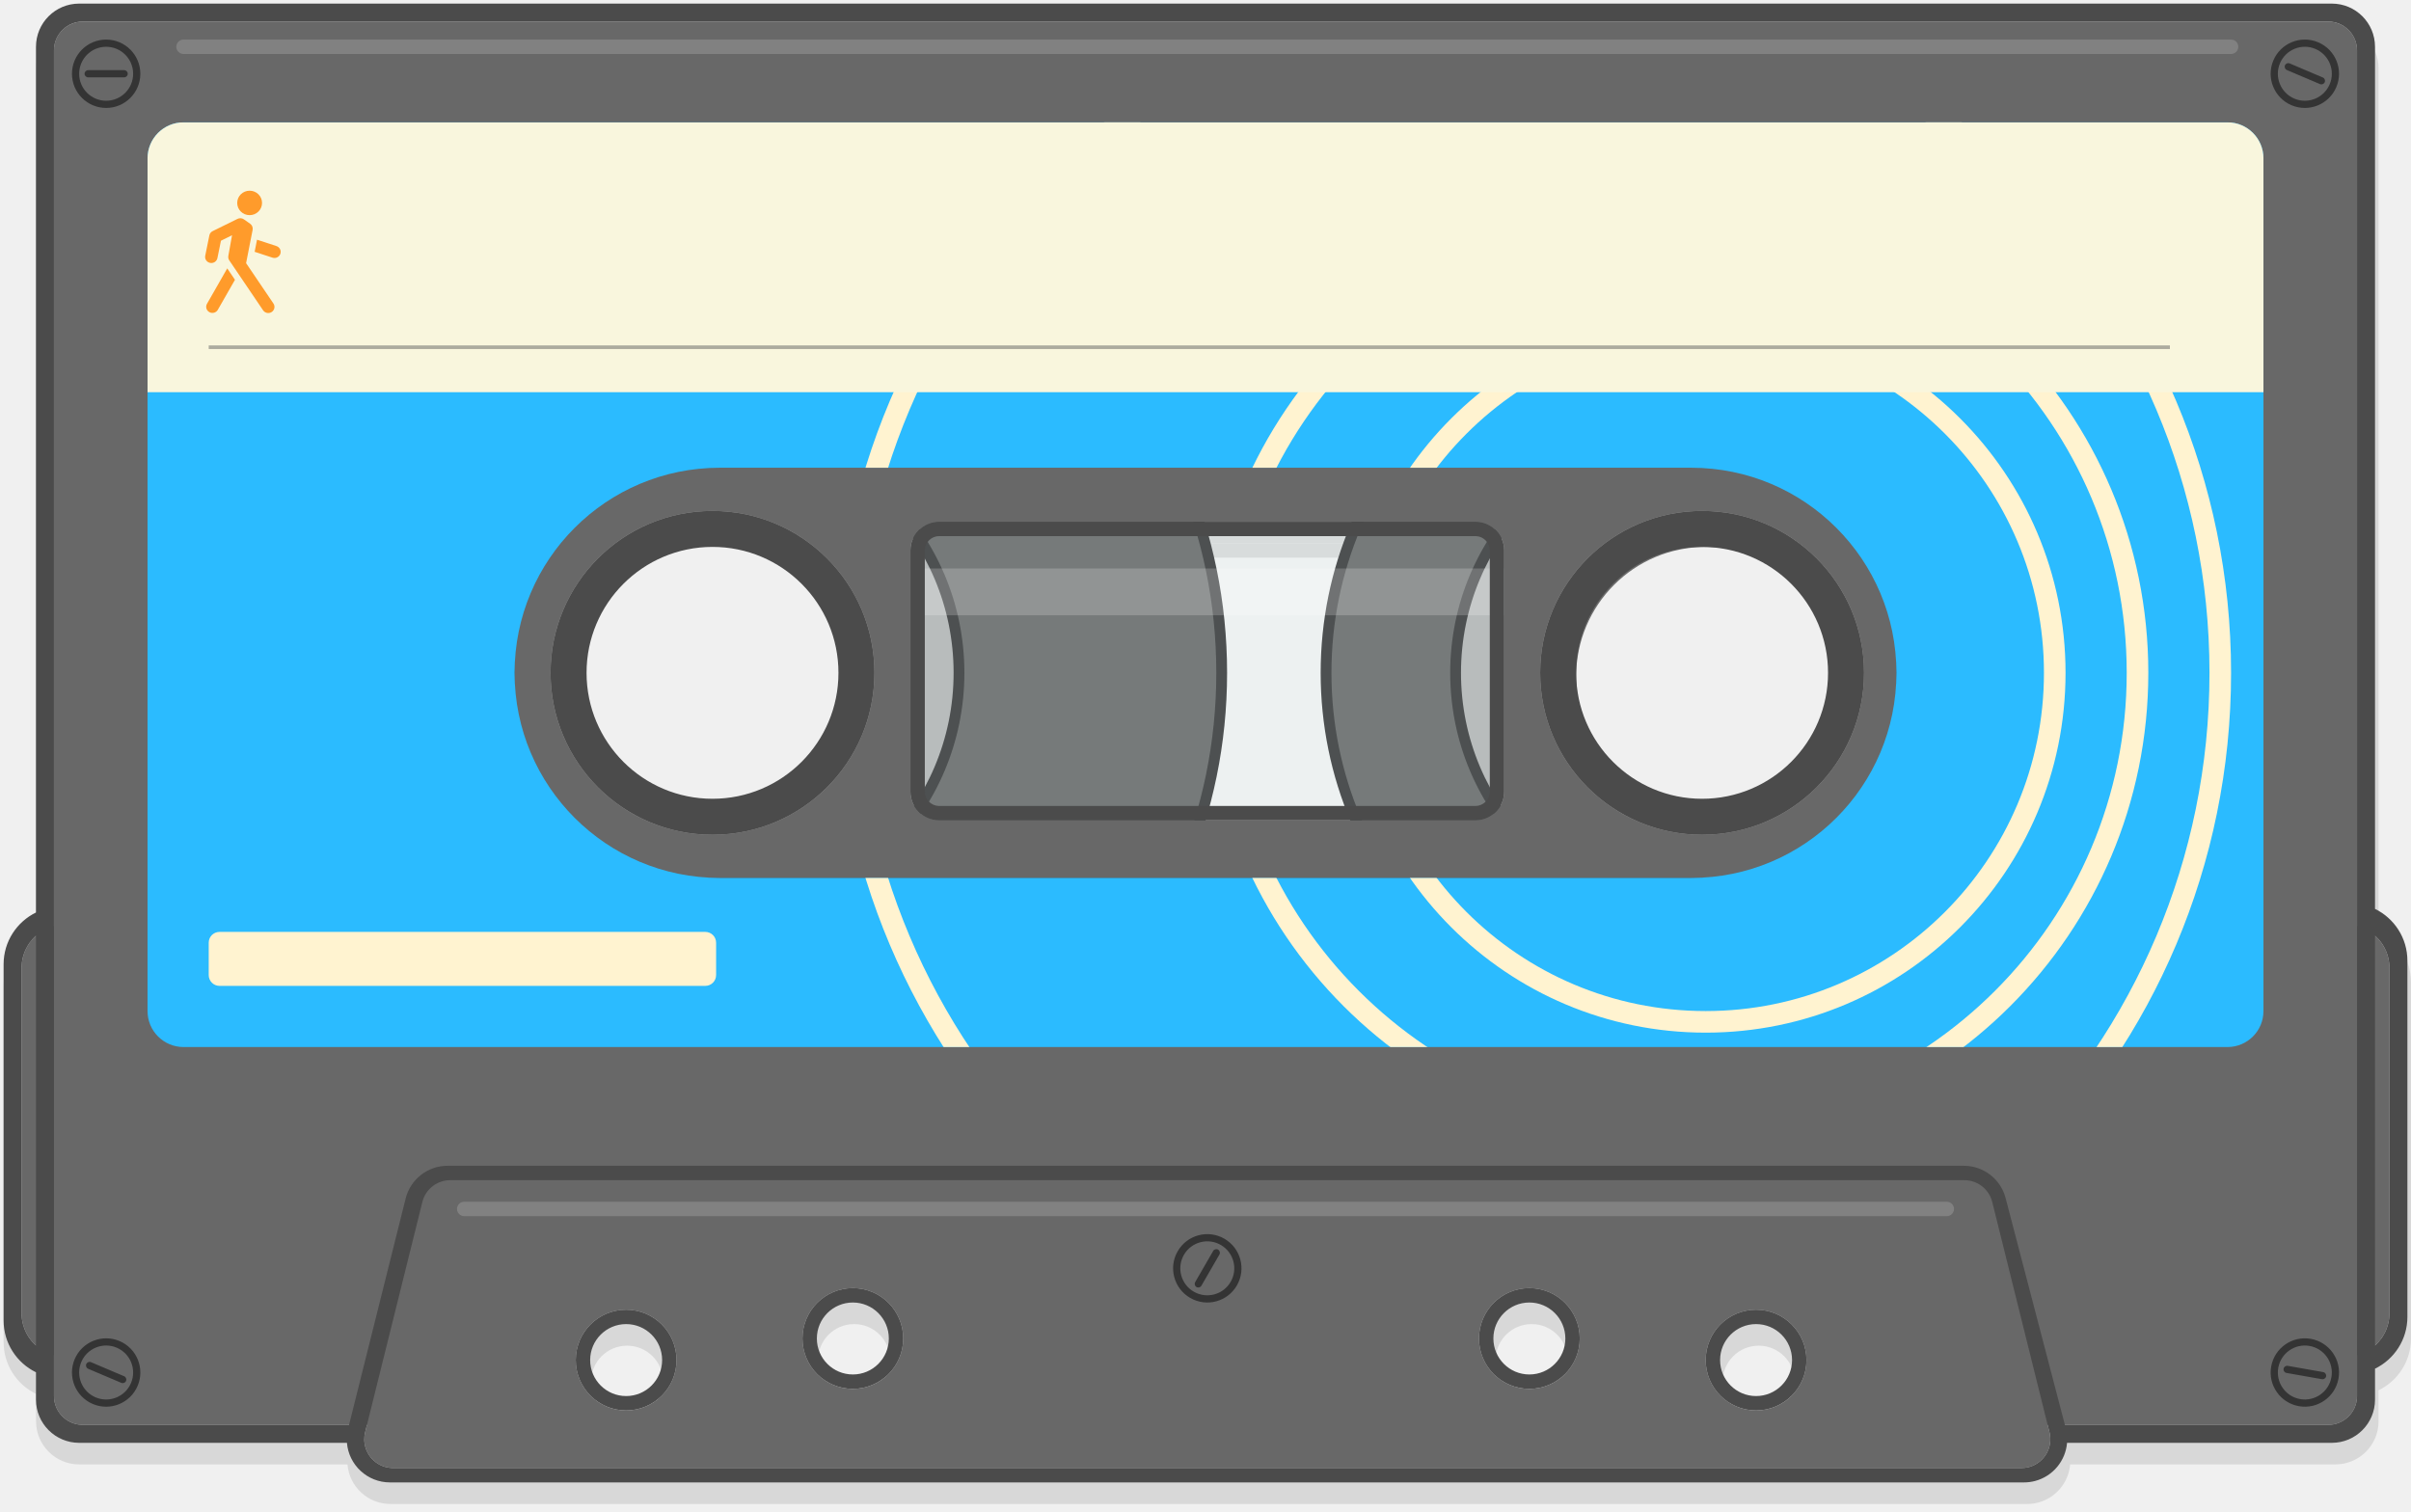
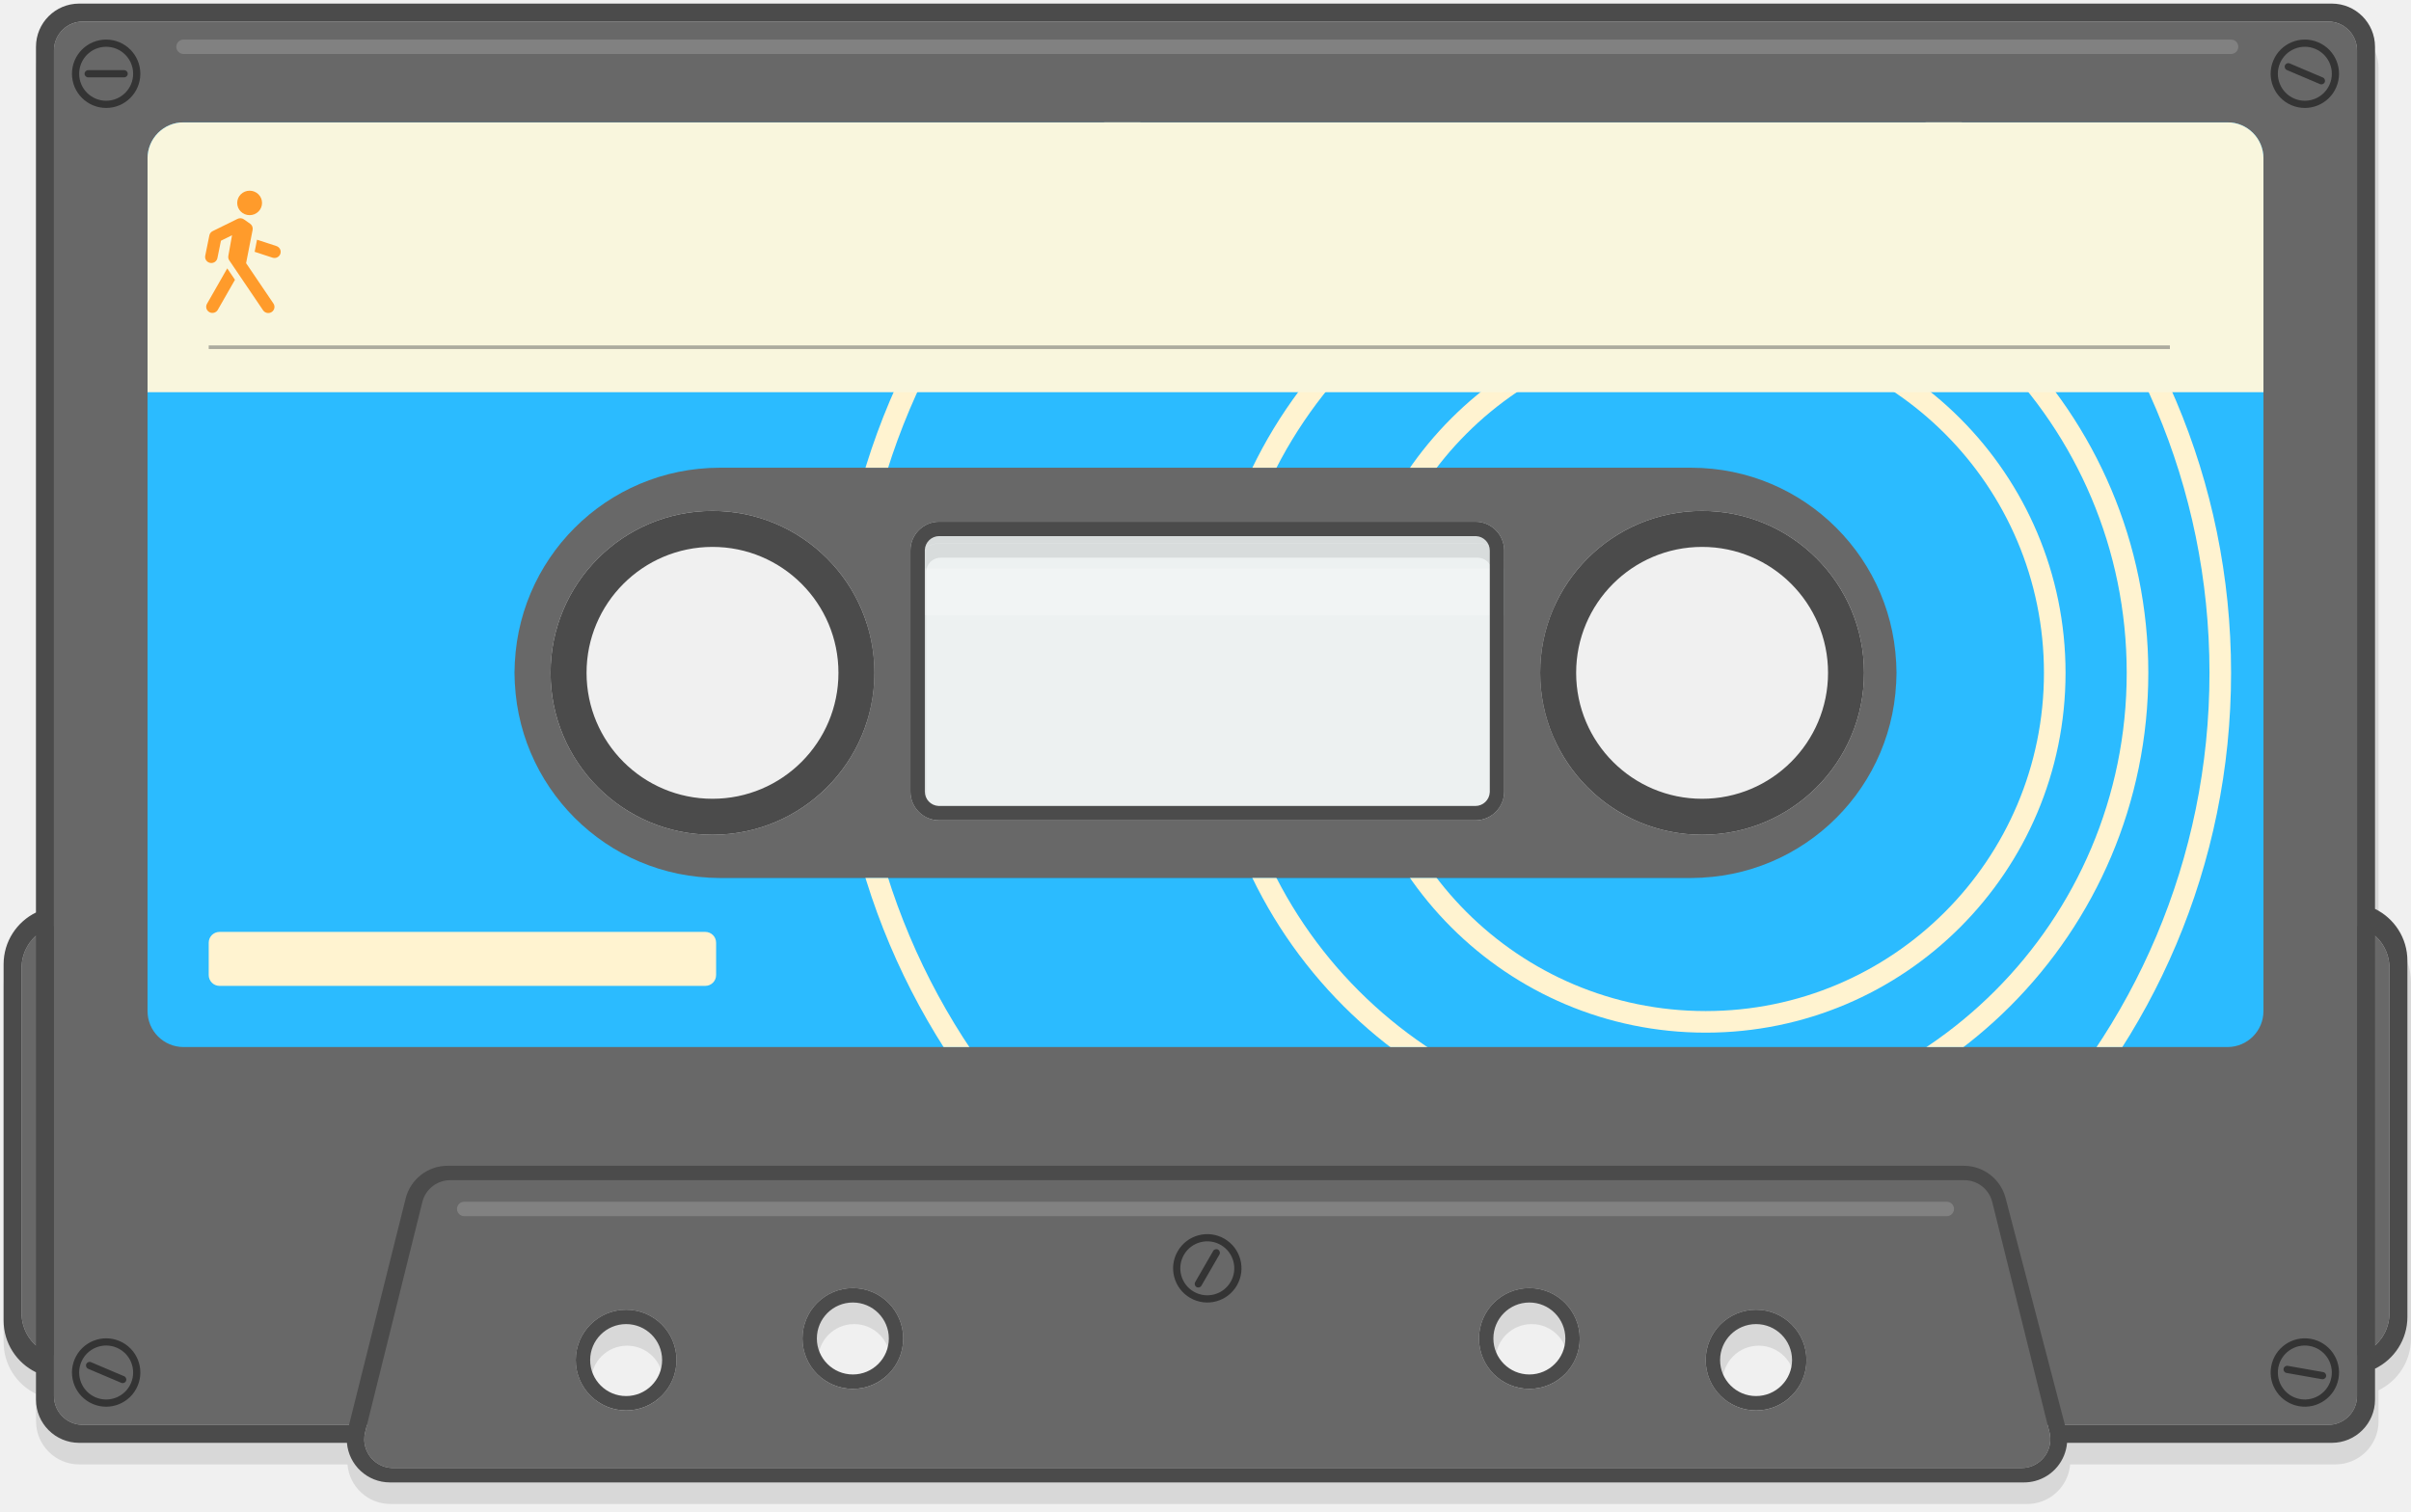
<svg xmlns="http://www.w3.org/2000/svg" xmlns:xlink="http://www.w3.org/1999/xlink" width="670px" height="420px" viewBox="0 0 670 420" version="1.1">
  <defs>
    <path d="M578,0 C583.523,-1.01453063e-15 588,4.477 588,10 L588,247 C588,252.523 583.523,257 578,257 L10,257 C4.477,257 6.76353751e-16,252.523 0,247 L0,10 C1.10000309e-15,4.477 4.477,1.01453063e-15 10,0 L578,0 Z M429,96 L159,96 C127.52,96 102,121.52 102,153 C102,184.48 127.52,210 159,210 L159,210 L429,210 C460.48,210 486,184.48 486,153 C486,121.52 460.48,96 429,96 L429,96 Z" id="path-1" />
  </defs>
  <g id="Artboard" stroke="none" stroke-width="1" fill="none" fill-rule="evenodd">
    <path d="M648.987,7 C655.614,7 660.987,12.373 660.987,19 L660.987,258.602 C666.322,261.196 670,266.668 670,273 L670,372 C670,378.332 666.322,383.804 660.987,386.398 L660.987,395 C660.987,401.627 655.614,407 648.987,407 L575.28,407 C574.868,411.928 571.413,416.286 566.357,417.609 C565.365,417.869 564.344,418 563.318,418 L108.513,418 C102.222,418 97.062,413.16 96.554,407 L22.013,407 C15.386,407 10.013,401.627 10.013,395 L10.013,387.398 C4.678,384.804 1,379.332 1,373 L1,274 C1,267.668 4.678,262.196 10.013,259.602 L10.013,19 C10.013,12.373 15.386,7 22.013,7 L648.987,7 Z M163.718,374.767 L163.693,374.795 C161.509,377.265 160.183,380.509 160.183,384.064 C160.183,391.799 166.463,398.07 174.209,398.07 C178.865,398.07 182.992,395.803 185.543,392.315 L185.719,392.066 L185.537,392.319 C182.983,395.766 178.882,398 174.259,398 C166.515,398 160.238,391.732 160.238,384 C160.238,380.593 161.457,377.47 163.483,375.042 L163.718,374.767 Z M499.448,374.976 L499.432,374.955 C501.502,377.395 502.75,380.552 502.75,384 C502.75,391.732 496.473,398 488.729,398 C483.951,398 479.731,395.613 477.199,391.969 L477.054,391.755 L477.194,391.964 C479.721,395.651 483.966,398.07 488.777,398.07 C496.523,398.07 502.802,391.799 502.802,384.064 C502.802,380.696 501.612,377.607 499.629,375.191 L499.448,374.976 Z M174.259,374 C168.728,374 164.244,378.477 164.244,384 C164.244,389.523 168.728,394 174.259,394 C179.79,394 184.274,389.523 184.274,384 C184.274,378.477 179.79,374 174.259,374 Z M488.729,374 C483.198,374 478.714,378.477 478.714,384 C478.714,389.523 483.198,394 488.729,394 C494.26,394 498.744,389.523 498.744,384 C498.744,378.477 494.26,374 488.729,374 Z M438.004,371.403 L437.989,371.373 C439.052,373.346 439.656,375.603 439.656,378 C439.656,385.732 433.378,392 425.635,392 C419.783,392 414.768,388.42 412.667,383.334 L412.567,383.084 L412.573,383.102 C414.6,388.346 419.696,392.067 425.663,392.067 C433.409,392.067 439.688,385.796 439.688,378.061 C439.688,375.79 439.147,373.646 438.187,371.749 L438.004,371.403 Z M225.303,370.837 L225.262,370.908 C224.014,373.002 223.297,375.448 223.297,378.061 C223.297,385.796 229.577,392.067 237.323,392.067 C243.159,392.067 248.163,388.507 250.275,383.443 C248.148,388.471 243.163,392 237.353,392 C229.61,392 223.332,385.732 223.332,378 C223.332,375.525 223.976,373.2 225.104,371.183 L225.303,370.837 Z M237.353,368 C231.822,368 227.338,372.477 227.338,378 C227.338,383.523 231.822,388 237.353,388 C242.884,388 247.368,383.523 247.368,378 C247.368,372.477 242.884,368 237.353,368 Z M425.635,368 C420.104,368 415.62,372.477 415.62,378 C415.62,383.523 420.104,388 425.635,388 C431.166,388 435.65,383.523 435.65,378 C435.65,372.477 431.166,368 425.635,368 Z M240.949,131.575 L127.16,131.575 L127.16,245.36 L240.949,245.36 L240.949,131.575 Z M546,131 L432,131 L432,245 L546,245 L546,131 Z M410.65,150.964 L261.352,150.964 C257.017,150.964 253.487,154.412 253.355,158.715 L253.352,158.964 L253.352,225.999 C253.352,230.334 256.799,233.864 261.102,233.996 L261.128,233.996 C256.824,233.858 253.377,230.331 253.377,226 L253.377,159 C253.377,154.582 256.964,151 261.389,151 L410.612,151 C415.037,151 418.624,154.582 418.624,159 L418.624,226 C418.624,230.331 415.178,233.858 410.874,233.996 L410.65,233.999 C414.985,233.999 418.515,230.552 418.646,226.249 L418.65,225.999 L418.65,158.964 C418.65,154.546 415.068,150.964 410.65,150.964 Z M410.612,155 L261.389,155 C259.244,155 257.492,156.684 257.388,158.8 L257.383,159 L257.383,226 C257.383,228.142 259.07,229.891 261.189,229.995 L261.389,230 L410.612,230 C412.758,230 414.509,228.316 414.613,226.2 L414.618,226 L414.618,159 C414.618,156.858 412.932,155.109 410.812,155.005 L410.612,155 Z" id="Tape-Shadow" fill-opacity="0.1" fill="#000000" />
-     <g id="Spools" transform="translate(55, 44)">
-       <g id="Spool-A">
-         <path d="M143,0 C221.977,0 286,64.023 286,143 C286,221.977 221.977,286 143,286 C64.023,286 0,221.977 0,143 C0,64.023 64.023,0 143,0 Z M143.5,5 C67.009,5 5,67.009 5,143.5 C5,219.991 67.009,282 143.5,282 C219.991,282 282,219.991 282,143.5 C282,67.009 219.991,5 143.5,5 Z" id="Combined-Shape" fill="#3E3D3E" />
-         <path d="M143,3 C220.32,3 283,65.68 283,143 C283,220.32 220.32,283 143,283 C65.68,283 3,220.32 3,143 C3,65.68 65.68,3 143,3 Z M143.5,94 C116.162,94 94,116.162 94,143.5 C94,170.838 116.162,193 143.5,193 C170.838,193 193,170.838 193,143.5 C193,116.162 170.838,94 143.5,94 Z" id="Combined-Shape" fill="#6C6C6C" />
-         <path d="M143,73 C181.66,73 213,104.34 213,143 C213,181.66 181.66,213 143,213 C104.34,213 73,181.66 73,143 C73,104.34 104.34,73 143,73 Z M143,78 C107.101,78 78,107.101 78,143 C78,178.899 107.101,208 143,208 C178.899,208 208,178.899 208,143 C208,107.101 178.899,78 143,78 Z" id="Combined-Shape" fill="#3E3D3E" />
-         <path d="M143,76 C180.003,76 210,105.997 210,143 C210,180.003 180.003,210 143,210 C105.997,210 76,180.003 76,143 C76,105.997 105.997,76 143,76 Z M143,99.708 C119.09,99.708 99.708,119.09 99.708,143 C99.708,150.431 101.58,157.425 104.879,163.536 C112.126,177.478 126.701,187 143.5,187 C167.524,187 187,167.524 187,143.5 C187,126.701 177.478,112.126 163.536,104.879 C157.425,101.58 150.431,99.708 143,99.708 Z" id="Combined-Shape" fill="#B5B5B5" />
-       </g>
-       <g id="spool-B" transform="translate(312, 37)">
-         <path d="M106,0 C164.542,0 212,47.458 212,106 C212,164.542 164.542,212 106,212 C47.458,212 0,164.542 0,106 C0,47.458 47.458,0 106,0 Z M106.5,4 C49.891,4 4,49.891 4,106.5 C4,163.109 49.891,209 106.5,209 C163.109,209 209,163.109 209,106.5 C209,49.891 163.109,4 106.5,4 Z" id="Combined-Shape" fill="#3E3D3E" />
-         <path d="M106,3 C162.885,3 209,49.115 209,106 C209,162.885 162.885,209 106,209 C49.115,209 3,162.885 3,106 C3,49.115 49.115,3 106,3 Z M107,71 C87.118,71 71,87.118 71,107 C71,126.882 87.118,143 107,143 C126.882,143 143,126.882 143,107 C143,87.118 126.882,71 107,71 Z" id="Combined-Shape" fill="#6C6C6C" />
-         <path d="M106,36 C144.66,36 176,67.34 176,106 C176,144.66 144.66,176 106,176 C67.34,176 36,144.66 36,106 C36,67.34 67.34,36 106,36 Z M106,41 C70.101,41 41,70.101 41,106 C41,141.899 70.101,171 106,171 C141.899,171 171,141.899 171,106 C171,70.101 141.899,41 106,41 Z" id="Combined-Shape" fill="#3E3D3E" />
-         <path d="M106,39 C143.003,39 173,68.997 173,106 C173,143.003 143.003,173 106,173 C68.997,173 39,143.003 39,106 C39,68.997 68.997,39 106,39 Z M106,62.708 C82.09,62.708 62.708,82.09 62.708,106 C62.708,113.431 64.58,120.425 67.879,126.536 C75.126,140.478 89.701,150 106.5,150 C130.524,150 150,130.524 150,106.5 C150,89.701 140.478,75.126 126.536,67.879 C120.425,64.58 113.431,62.708 106,62.708 Z" id="Combined-Shape" fill="#B5B5B5" />
-       </g>
-     </g>
    <g id="Tape5" transform="translate(1, 1)">
      <g id="Tape-Shell">
        <path d="M646,5 C650.418,5 654,8.582 654,13 L654.001,256.378 C659.176,257.711 663,262.409 663,268 L663,364 C663,369.591 659.176,374.289 654.001,375.622 L654,387 C654,391.418 650.418,395 646,395 L568.019,395 L568.533,397.071 C569.599,401.359 566.986,405.699 562.698,406.764 C562.067,406.921 561.42,407 560.769,407 L108.231,407 C103.812,407 100.231,403.418 100.231,399 C100.231,398.35 100.31,397.702 100.467,397.071 L100.98,395 L22,395 C17.582,395 14,391.418 14,387 L14,375.622 C8.824,374.29 5,369.592 5,364 L5,268 C5,262.408 8.824,257.71 14,256.378 L14,13 C14,8.582 17.582,5 22,5 L646,5 Z M487,363 C479.268,363 473,369.268 473,377 C473,384.732 479.268,391 487,391 C494.732,391 501,384.732 501,377 C501,369.268 494.732,363 487,363 Z M173,363 C165.268,363 159,369.268 159,377 C159,384.732 165.268,391 173,391 C180.732,391 187,384.732 187,377 C187,369.268 180.732,363 173,363 Z M236,357 C228.268,357 222,363.268 222,371 C222,378.732 228.268,385 236,385 C243.732,385 250,378.732 250,371 C250,363.268 243.732,357 236,357 Z M424,357 C416.268,357 410,363.268 410,371 C410,378.732 416.268,385 424,385 C431.732,385 438,378.732 438,371 C438,363.268 431.732,357 424,357 Z M197,141 C172.147,141 152,161.147 152,186 C152,210.853 172.147,231 197,231 C221.853,231 242,210.853 242,186 C242,161.147 221.853,141 197,141 Z M472,141 C447.147,141 427,161.147 427,186 C427,210.853 447.147,231 472,231 C496.853,231 517,210.853 517,186 C517,161.147 496.853,141 472,141 Z M409,144 L260,144 C255.665,144 252.135,147.448 252.004,151.751 L252,152 L252,219 C252,223.335 255.448,226.865 259.751,226.996 L260,227 L409,227 C413.335,227 416.865,223.552 416.996,219.249 L417,219 L417,152 C417,147.582 413.418,144 409,144 Z" id="Body-Copy-4" fill="#686868" />
        <g id="Window-Copy-4" transform="translate(252, 144)">
          <rect id="Rectangle" fill-opacity="0.1" fill="#D7FEFF" x="0" y="0" width="165" height="83" rx="8" />
          <polygon id="Rectangle-Copy-5" fill="#FFFFFF" opacity="0.197" points="0 13 165 13 165 26 0 26" />
        </g>
        <g id="Screws-Copy-4" transform="translate(19, 10)" fill="#343434">
          <path d="M13.212,361.712 C18.042,363.762 20.295,369.339 18.245,374.169 C16.195,378.998 10.618,381.252 5.788,379.202 C0.958,377.151 -1.295,371.574 0.755,366.745 C2.805,361.915 8.382,359.662 13.212,361.712 Z M622.15,361.101 C627.317,362.012 630.767,366.939 629.856,372.106 C628.945,377.273 624.017,380.723 618.85,379.812 C613.683,378.901 610.233,373.974 611.144,368.807 C612.055,363.64 616.983,360.19 622.15,361.101 Z M2.596,367.526 C0.978,371.339 2.757,375.742 6.57,377.361 C10.382,378.979 14.785,377.2 16.404,373.387 C18.022,369.574 16.243,365.171 12.43,363.553 C8.618,361.934 4.215,363.713 2.596,367.526 Z M613.114,369.154 C612.395,373.234 615.118,377.124 619.198,377.843 C623.277,378.562 627.167,375.838 627.886,371.759 C628.605,367.68 625.882,363.79 621.802,363.071 C617.723,362.351 613.833,365.075 613.114,369.154 Z M5.288,367.583 L14.493,371.49 C15.002,371.706 15.239,372.293 15.023,372.801 C14.807,373.31 14.22,373.547 13.712,373.331 L4.507,369.424 C3.998,369.208 3.761,368.621 3.977,368.112 C4.193,367.604 4.78,367.367 5.288,367.583 Z M615.75,368.604 L625.598,370.34 C626.142,370.436 626.505,370.955 626.409,371.499 C626.313,372.043 625.794,372.406 625.25,372.31 L615.402,370.573 C614.858,370.477 614.495,369.959 614.591,369.415 C614.687,368.871 615.206,368.508 615.75,368.604 Z M320.25,333.273 C324.794,335.896 326.351,341.706 323.727,346.25 C321.104,350.794 315.294,352.351 310.75,349.727 C306.206,347.104 304.649,341.294 307.273,336.75 C309.896,332.206 315.706,330.649 320.25,333.273 Z M309.005,337.75 C306.934,341.337 308.163,345.924 311.75,347.995 C315.337,350.066 319.924,348.837 321.995,345.25 C324.066,341.663 322.837,337.076 319.25,335.005 C315.663,332.934 311.076,334.163 309.005,337.75 Z M318.5,336.304 C318.978,336.58 319.142,337.192 318.866,337.67 L313.866,346.33 C313.59,346.808 312.978,346.972 312.5,346.696 C312.022,346.42 311.858,345.808 312.134,345.33 L317.134,336.67 C317.41,336.192 318.022,336.028 318.5,336.304 Z M624.212,0.755 C629.042,2.805 631.295,8.382 629.245,13.212 C627.195,18.042 621.618,20.295 616.788,18.245 C611.958,16.195 609.705,10.618 611.755,5.788 C613.805,0.958 619.382,-1.295 624.212,0.755 Z M9.5,8.67361738e-19 C14.747,8.67361738e-19 19,4.253 19,9.5 C19,14.747 14.747,19 9.5,19 C4.253,19 -9.09494702e-13,14.747 -9.09494702e-13,9.5 C-9.09494702e-13,4.253 4.253,8.67361738e-19 9.5,8.67361738e-19 Z M613.596,6.57 C611.978,10.382 613.757,14.785 617.57,16.404 C621.382,18.022 625.785,16.243 627.404,12.43 C629.022,8.618 627.243,4.215 623.43,2.596 C619.618,0.978 615.215,2.757 613.596,6.57 Z M9.5,2 C5.358,2 2,5.358 2,9.5 C2,13.642 5.358,17 9.5,17 C13.642,17 17,13.642 17,9.5 C17,5.358 13.642,2 9.5,2 Z M616.288,6.626 L625.493,10.533 C626.002,10.749 626.239,11.336 626.023,11.844 C625.807,12.353 625.22,12.59 624.712,12.374 L615.507,8.467 C614.998,8.251 614.761,7.664 614.977,7.156 C615.193,6.647 615.78,6.41 616.288,6.626 Z M14.5,8.5 C15.052,8.5 15.5,8.948 15.5,9.5 C15.5,10.052 15.052,10.5 14.5,10.5 L4.5,10.5 C3.948,10.5 3.5,10.052 3.5,9.5 C3.5,8.948 3.948,8.5 4.5,8.5 L14.5,8.5 Z" id="Combined-Shape" />
        </g>
        <g id="HIghlights" transform="translate(48, 10)" fill="#FFFFFF" opacity="0.17">
          <rect id="Rectangle-Copy-37" x="78" y="323" width="416" height="4" rx="2" />
          <rect id="Rectangle-Copy-38" x="0" y="0" width="573" height="4" rx="2" />
        </g>
        <path d="M647,0 C653.627,-1.21743675e-15 659,5.373 659,12 L659.001,251.609 C664.329,254.205 668,259.674 668,266 L668,365 C668,371.326 664.329,376.795 659.001,379.391 L659,388 C659,394.627 653.627,400 647,400 L573.422,400.001 C573.01,404.93 569.553,409.288 564.495,410.61 C563.504,410.869 562.485,411 561.461,411 L107.369,411 C101.079,411 95.919,406.16 95.41,400 L21,400 C14.373,400 9,394.627 9,388 L9,380.392 C3.672,377.795 7.7476099e-16,372.326 0,366 L0,267 C-7.7476099e-16,260.674 3.672,255.205 9,252.608 L9,12 C9,5.373 14.373,1.21743675e-15 21,0 L647,0 Z M544.87,327 L124.13,327 C120.542,327 117.405,329.386 116.433,332.818 L116.366,333.071 L100.667,396.261 L100.467,397.071 C100.31,397.702 100.231,398.35 100.231,399 L100.236,399.293 L100.24,399.388 L100.239,399.388 L100.253,399.608 L100.255,399.633 L100.257,399.657 L100.271,399.805 C100.277,399.871 100.284,399.936 100.293,400.001 L100.324,400.226 C100.902,403.982 104.092,406.877 107.981,406.996 L108.231,407 L560.769,407 C561.42,407 562.067,406.921 562.698,406.764 C565.934,405.96 568.216,403.291 568.683,400.187 L568.709,400 C568.738,399.773 568.757,399.543 568.765,399.312 L568.766,399.287 L568.768,399.192 L568.77,398.971 L568.77,398.851 L568.768,398.764 L568.765,398.725 L568.762,398.648 L568.756,398.519 L568.751,398.456 L568.736,398.276 L568.726,398.171 L568.705,397.977 C568.683,397.814 568.657,397.651 568.625,397.487 L568.606,397.39 L568.533,397.071 L568.332,396.261 L552.634,333.071 C551.748,329.504 548.546,327 544.87,327 Z M646,5 L22,5 C17.665,5 14.135,8.448 14.004,12.751 L14,13 L14,387 C14,391.335 17.448,394.865 21.751,394.996 L22,395 L95.999,395 L111.728,332.09 C113.063,326.748 117.863,323 123.369,323 L544.733,323 C550.192,323 554.963,326.684 556.343,331.966 L572.818,395 L646,395 C650.335,395 653.865,391.552 653.996,387.249 L654,387 L654,13 C654,8.582 650.418,5 646,5 Z M173,363 C180.732,363 187,369.268 187,377 C187,384.732 180.732,391 173,391 C165.268,391 159,384.732 159,377 C159,369.268 165.268,363 173,363 Z M487,363 C494.732,363 501,369.268 501,377 C501,384.732 494.732,391 487,391 C479.268,391 473,384.732 473,377 C473,369.268 479.268,363 487,363 Z M173,367 C167.477,367 163,371.477 163,377 C163,382.523 167.477,387 173,387 C178.523,387 183,382.523 183,377 C183,371.477 178.523,367 173,367 Z M487,367 C481.477,367 477,371.477 477,377 C477,382.523 481.477,387 487,387 C492.523,387 497,382.523 497,377 C497,371.477 492.523,367 487,367 Z M236,357 C243.732,357 250,363.268 250,371 C250,378.732 243.732,385 236,385 C228.268,385 222,378.732 222,371 C222,363.268 228.268,357 236,357 Z M424,357 C431.732,357 438,363.268 438,371 C438,378.732 431.732,385 424,385 C416.268,385 410,378.732 410,371 C410,363.268 416.268,357 424,357 Z M236,361 C230.477,361 226,365.477 226,371 C226,376.523 230.477,381 236,381 C241.523,381 246,376.523 246,371 C246,365.477 241.523,361 236,361 Z M424,361 C418.477,361 414,365.477 414,371 C414,376.523 418.477,381 424,381 C429.523,381 434,376.523 434,371 C434,365.477 429.523,361 424,361 Z M9,259.054 L8.999,259.056 L8.975,259.078 L8.928,259.12 L8.843,259.198 L8.73,259.305 C8.583,259.445 8.439,259.588 8.3,259.735 C8.261,259.776 8.221,259.818 8.182,259.861 C8.151,259.895 8.119,259.929 8.088,259.963 C8.054,260.001 8.02,260.04 7.986,260.078 C7.706,260.396 7.443,260.73 7.198,261.076 C7.182,261.099 7.166,261.121 7.15,261.144 C7.109,261.204 7.068,261.263 7.027,261.324 C7.001,261.362 6.976,261.4 6.951,261.439 C6.909,261.503 6.867,261.569 6.826,261.634 C6.812,261.656 6.798,261.678 6.785,261.7 C6.743,261.768 6.701,261.836 6.661,261.905 C6.643,261.935 6.626,261.965 6.609,261.994 C6.457,262.256 6.315,262.525 6.183,262.799 L6.108,262.956 C6.032,263.121 5.96,263.287 5.891,263.455 L5.842,263.575 L5.791,263.707 L5.736,263.852 L5.728,263.874 C5.655,264.073 5.587,264.275 5.525,264.478 L5.506,264.542 L5.446,264.749 C5.433,264.795 5.42,264.841 5.408,264.888 C5.392,264.944 5.378,265.001 5.363,265.059 C5.345,265.13 5.328,265.201 5.311,265.272 C5.256,265.512 5.207,265.755 5.166,266.001 C5.145,266.123 5.127,266.246 5.11,266.369 C5.086,266.545 5.066,266.722 5.05,266.9 L5.041,267 C5.023,267.22 5.011,267.442 5.005,267.664 L5,268 L5,364 C5,364.225 5.006,364.449 5.018,364.672 L5.027,364.805 C5.031,364.87 5.036,364.935 5.041,365.001 L5.054,365.143 C5.061,365.215 5.068,365.286 5.076,365.358 L5.091,365.486 C5.097,365.533 5.103,365.581 5.11,365.629 C5.137,365.828 5.169,366.025 5.205,366.221 C5.239,366.404 5.278,366.586 5.32,366.766 C5.331,366.812 5.342,366.857 5.353,366.903 C5.371,366.973 5.389,367.043 5.408,367.113 C5.419,367.154 5.43,367.196 5.442,367.237 C5.526,367.538 5.621,367.835 5.728,368.126 L5.749,368.182 C5.761,368.214 5.773,368.247 5.786,368.28 L5.855,368.458 C5.867,368.487 5.878,368.515 5.89,368.544 C5.922,368.622 5.955,368.699 5.988,368.776 C6,368.804 6.012,368.832 6.025,368.86 L6.132,369.096 L6.154,369.141 C6.222,369.285 6.294,369.428 6.367,369.568 C6.413,369.656 6.461,369.743 6.509,369.83 C6.542,369.89 6.576,369.95 6.611,370.009 L6.672,370.114 C6.708,370.174 6.744,370.234 6.781,370.294 C6.799,370.323 6.817,370.352 6.836,370.382 C6.876,370.446 6.917,370.509 6.958,370.572 C6.98,370.605 7.001,370.638 7.023,370.67 C7.045,370.704 7.068,370.737 7.091,370.77 C7.127,370.823 7.163,370.875 7.2,370.927 C7.316,371.09 7.435,371.25 7.558,371.407 C7.593,371.451 7.627,371.494 7.662,371.537 L7.782,371.683 C7.806,371.712 7.83,371.741 7.855,371.77 C7.885,371.805 7.915,371.84 7.945,371.875 C7.993,371.929 8.04,371.983 8.089,372.037 C8.121,372.073 8.154,372.109 8.187,372.145 C8.224,372.184 8.26,372.223 8.297,372.262 C8.515,372.492 8.742,372.713 8.978,372.924 L9,372.945 L9,259.054 Z M659.001,259.056 L659.001,372.944 L659.026,372.921 L659.109,372.846 L659.145,372.811 L659.195,372.766 C659.259,372.706 659.322,372.646 659.385,372.584 C659.571,372.402 659.752,372.214 659.926,372.02 C659.957,371.986 659.987,371.952 660.017,371.918 C660.299,371.598 660.563,371.262 660.81,370.913 C660.824,370.893 660.837,370.874 660.851,370.854 C660.905,370.777 660.958,370.699 661.01,370.621 C661.028,370.593 661.047,370.565 661.065,370.537 C661.093,370.494 661.12,370.452 661.147,370.409 C661.176,370.363 661.204,370.318 661.233,370.272 C661.398,370.003 661.553,369.727 661.697,369.445 C661.729,369.382 661.76,369.318 661.792,369.254 C661.804,369.228 661.817,369.203 661.829,369.177 L661.894,369.038 C661.93,368.961 661.965,368.883 661.999,368.805 C662.004,368.795 662.008,368.785 662.012,368.776 C662.045,368.699 662.078,368.622 662.11,368.544 C662.126,368.505 662.141,368.467 662.157,368.428 C662.275,368.13 662.382,367.826 662.477,367.516 C662.489,367.476 662.501,367.435 662.513,367.395 C662.535,367.321 662.556,367.247 662.576,367.172 C662.584,367.145 662.591,367.119 662.598,367.092 C662.614,367.03 662.631,366.967 662.646,366.904 C662.684,366.754 662.718,366.603 662.75,366.451 C662.794,366.235 662.833,366.018 662.866,365.799 C662.874,365.743 662.883,365.686 662.89,365.629 C662.915,365.45 662.935,365.271 662.951,365.091 L662.96,364.991 C662.977,364.773 662.989,364.553 662.995,364.332 L663,364 L663,268 C663,267.773 662.994,267.547 662.981,267.323 C662.979,267.28 662.976,267.238 662.973,267.195 C662.968,267.119 662.963,267.042 662.956,266.965 L662.946,266.857 C662.938,266.773 662.93,266.689 662.92,266.605 C662.916,266.575 662.913,266.544 662.909,266.513 C662.882,266.298 662.85,266.085 662.812,265.874 C662.805,265.832 662.797,265.791 662.789,265.749 C662.755,265.57 662.717,265.392 662.675,265.215 C662.665,265.172 662.654,265.128 662.643,265.084 C662.624,265.007 662.604,264.93 662.583,264.854 L662.569,264.802 L662.555,264.749 C662.535,264.68 662.515,264.611 662.494,264.542 C662.463,264.439 662.431,264.336 662.397,264.234 C662.357,264.114 662.316,263.994 662.272,263.874 L662.252,263.819 C662.199,263.676 662.143,263.535 662.085,263.395 C662.058,263.332 662.031,263.268 662.004,263.205 L661.971,263.131 C661.942,263.066 661.913,263.002 661.883,262.938 C661.808,262.775 661.728,262.615 661.646,262.457 C661.563,262.298 661.476,262.14 661.386,261.985 C661.361,261.943 661.336,261.9 661.311,261.858 C661.275,261.797 661.237,261.736 661.2,261.675 L661.146,261.589 L661.061,261.457 C661.032,261.413 661.003,261.368 660.973,261.324 C660.933,261.264 660.891,261.203 660.85,261.144 C660.741,260.988 660.629,260.835 660.513,260.685 C660.418,260.561 660.32,260.439 660.219,260.318 L660.139,260.223 C660.093,260.169 660.046,260.115 659.999,260.061 C659.978,260.038 659.958,260.015 659.937,259.991 C659.866,259.912 659.794,259.835 659.722,259.758 L659.722,259.758 C659.498,259.521 659.265,259.294 659.023,259.076 L659.001,259.056 Z M522,125 C526.335,125 529.865,128.448 529.996,132.751 L530,133 L530,239 C530,243.335 526.552,246.865 522.249,246.996 L522,247 L146,247 C141.665,247 138.135,243.552 138.004,239.249 L138,239 L138,133 C138,128.665 141.448,125.135 145.751,125.004 L146,125 L522,125 Z M522,129 L146,129 C143.858,129 142.109,130.684 142.005,132.8 L142,133 L142,239 C142,241.142 143.684,242.891 145.8,242.995 L146,243 L522,243 C524.142,243 525.891,241.316 525.995,239.2 L526,239 L526,133 C526,130.791 524.209,129 522,129 Z M472,141 C496.853,141 517,161.147 517,186 C517,210.853 496.853,231 472,231 C447.147,231 427,210.853 427,186 C427,161.147 447.147,141 472,141 Z M197,141 C221.853,141 242,161.147 242,186 C242,210.853 221.853,231 197,231 C172.147,231 152,210.853 152,186 C152,161.147 172.147,141 197,141 Z M409,144 C413.418,144 417,147.582 417,152 L417,219 C417,223.418 413.418,227 409,227 L260,227 C255.582,227 252,223.418 252,219 L252,152 C252,147.582 255.582,144 260,144 L409,144 Z M409,148 L260,148 C257.858,148 256.109,149.684 256.005,151.8 L256,152 L256,219 C256,221.142 257.684,222.891 259.8,222.995 L260,223 L409,223 C411.142,223 412.891,221.316 412.995,219.2 L413,219 L413,152 C413,149.858 411.316,148.109 409.2,148.005 L409,148 Z M472,151 C452.67,151 437,166.67 437,186 C437,205.33 452.67,221 472,221 C491.33,221 507,205.33 507,186 C507,166.67 491.33,151 472,151 Z M197,151 C177.67,151 162,166.67 162,186 C162,205.33 177.67,221 197,221 C216.33,221 232,205.33 232,186 C232,166.67 216.33,151 197,151 Z" id="Outline-Copy-4" fill="#4B4B4B" />
      </g>
      <g id="Label" transform="translate(40, 33)">
        <g id="Group-3">
          <mask id="mask-2" fill="white">
            <use xlink:href="#path-1" />
          </mask>
          <use id="Combined-Shape-Copy-6" fill="#2BBBFF" xlink:href="#path-1" />
          <circle id="Oval" stroke="#FFF3D0" stroke-width="6" mask="url(#mask-2)" cx="425" cy="153" r="128" />
          <circle id="Oval" stroke="#FFF3D0" stroke-width="6" mask="url(#mask-2)" cx="385" cy="153" r="191" />
          <circle id="Oval" stroke="#FFF3D0" stroke-width="6" mask="url(#mask-2)" cx="433" cy="153" r="97" />
          <rect id="Rectangle-Copy-39" fill="#F9F6DD" mask="url(#mask-2)" x="0" y="0" width="588" height="75" />
          <g id="walk" mask="url(#mask-2)" fill="#FF9B2B">
            <g transform="translate(16, 19)" id="Shape">
              <path d="M12.368,6.8 C14.275,6.8 15.821,5.278 15.821,3.4 C15.821,1.522 14.275,0 12.368,0 C10.461,0 8.916,1.522 8.916,3.4 C8.916,5.278 10.461,6.8 12.368,6.8 Z M9.007,7.83 C9.579,7.548 10.261,7.601 10.782,7.966 L12.508,9.181 C13.057,9.567 13.327,10.233 13.2,10.885 L11.389,20.139 L18.985,31.355 C19.514,32.137 19.299,33.193 18.506,33.714 C17.712,34.235 16.64,34.024 16.111,33.242 L8.125,21.445 L6.716,19.366 C6.47,19.002 6.375,18.558 6.452,18.127 L7.483,12.381 L4.402,13.899 L3.414,18.755 C3.216,19.664 2.314,20.248 1.388,20.065 C0.463,19.883 -0.143,19.003 0.029,18.089 L1.181,12.416 C1.285,11.902 1.626,11.464 2.102,11.23 L9.007,7.83 L9.007,7.83 Z M18.726,18.613 L13.765,16.984 L14.424,13.617 L19.818,15.386 C20.723,15.683 21.212,16.646 20.911,17.537 C20.61,18.428 19.632,18.909 18.727,18.613 L18.726,18.613 Z M0.506,31.464 L6.147,21.589 L6.689,22.388 L8.296,24.763 L3.514,33.132 C3.038,33.93 2,34.205 1.181,33.752 C0.361,33.298 0.061,32.282 0.506,31.466 L0.506,31.464 Z" />
            </g>
          </g>
        </g>
        <rect id="Rectangle" fill="#FFF3D0" x="17" y="225" width="141" height="15" rx="3" />
        <rect id="Rectangle" fill-opacity="0.51" fill="#626262" x="17" y="62" width="545" height="1" />
      </g>
    </g>
  </g>
</svg>
